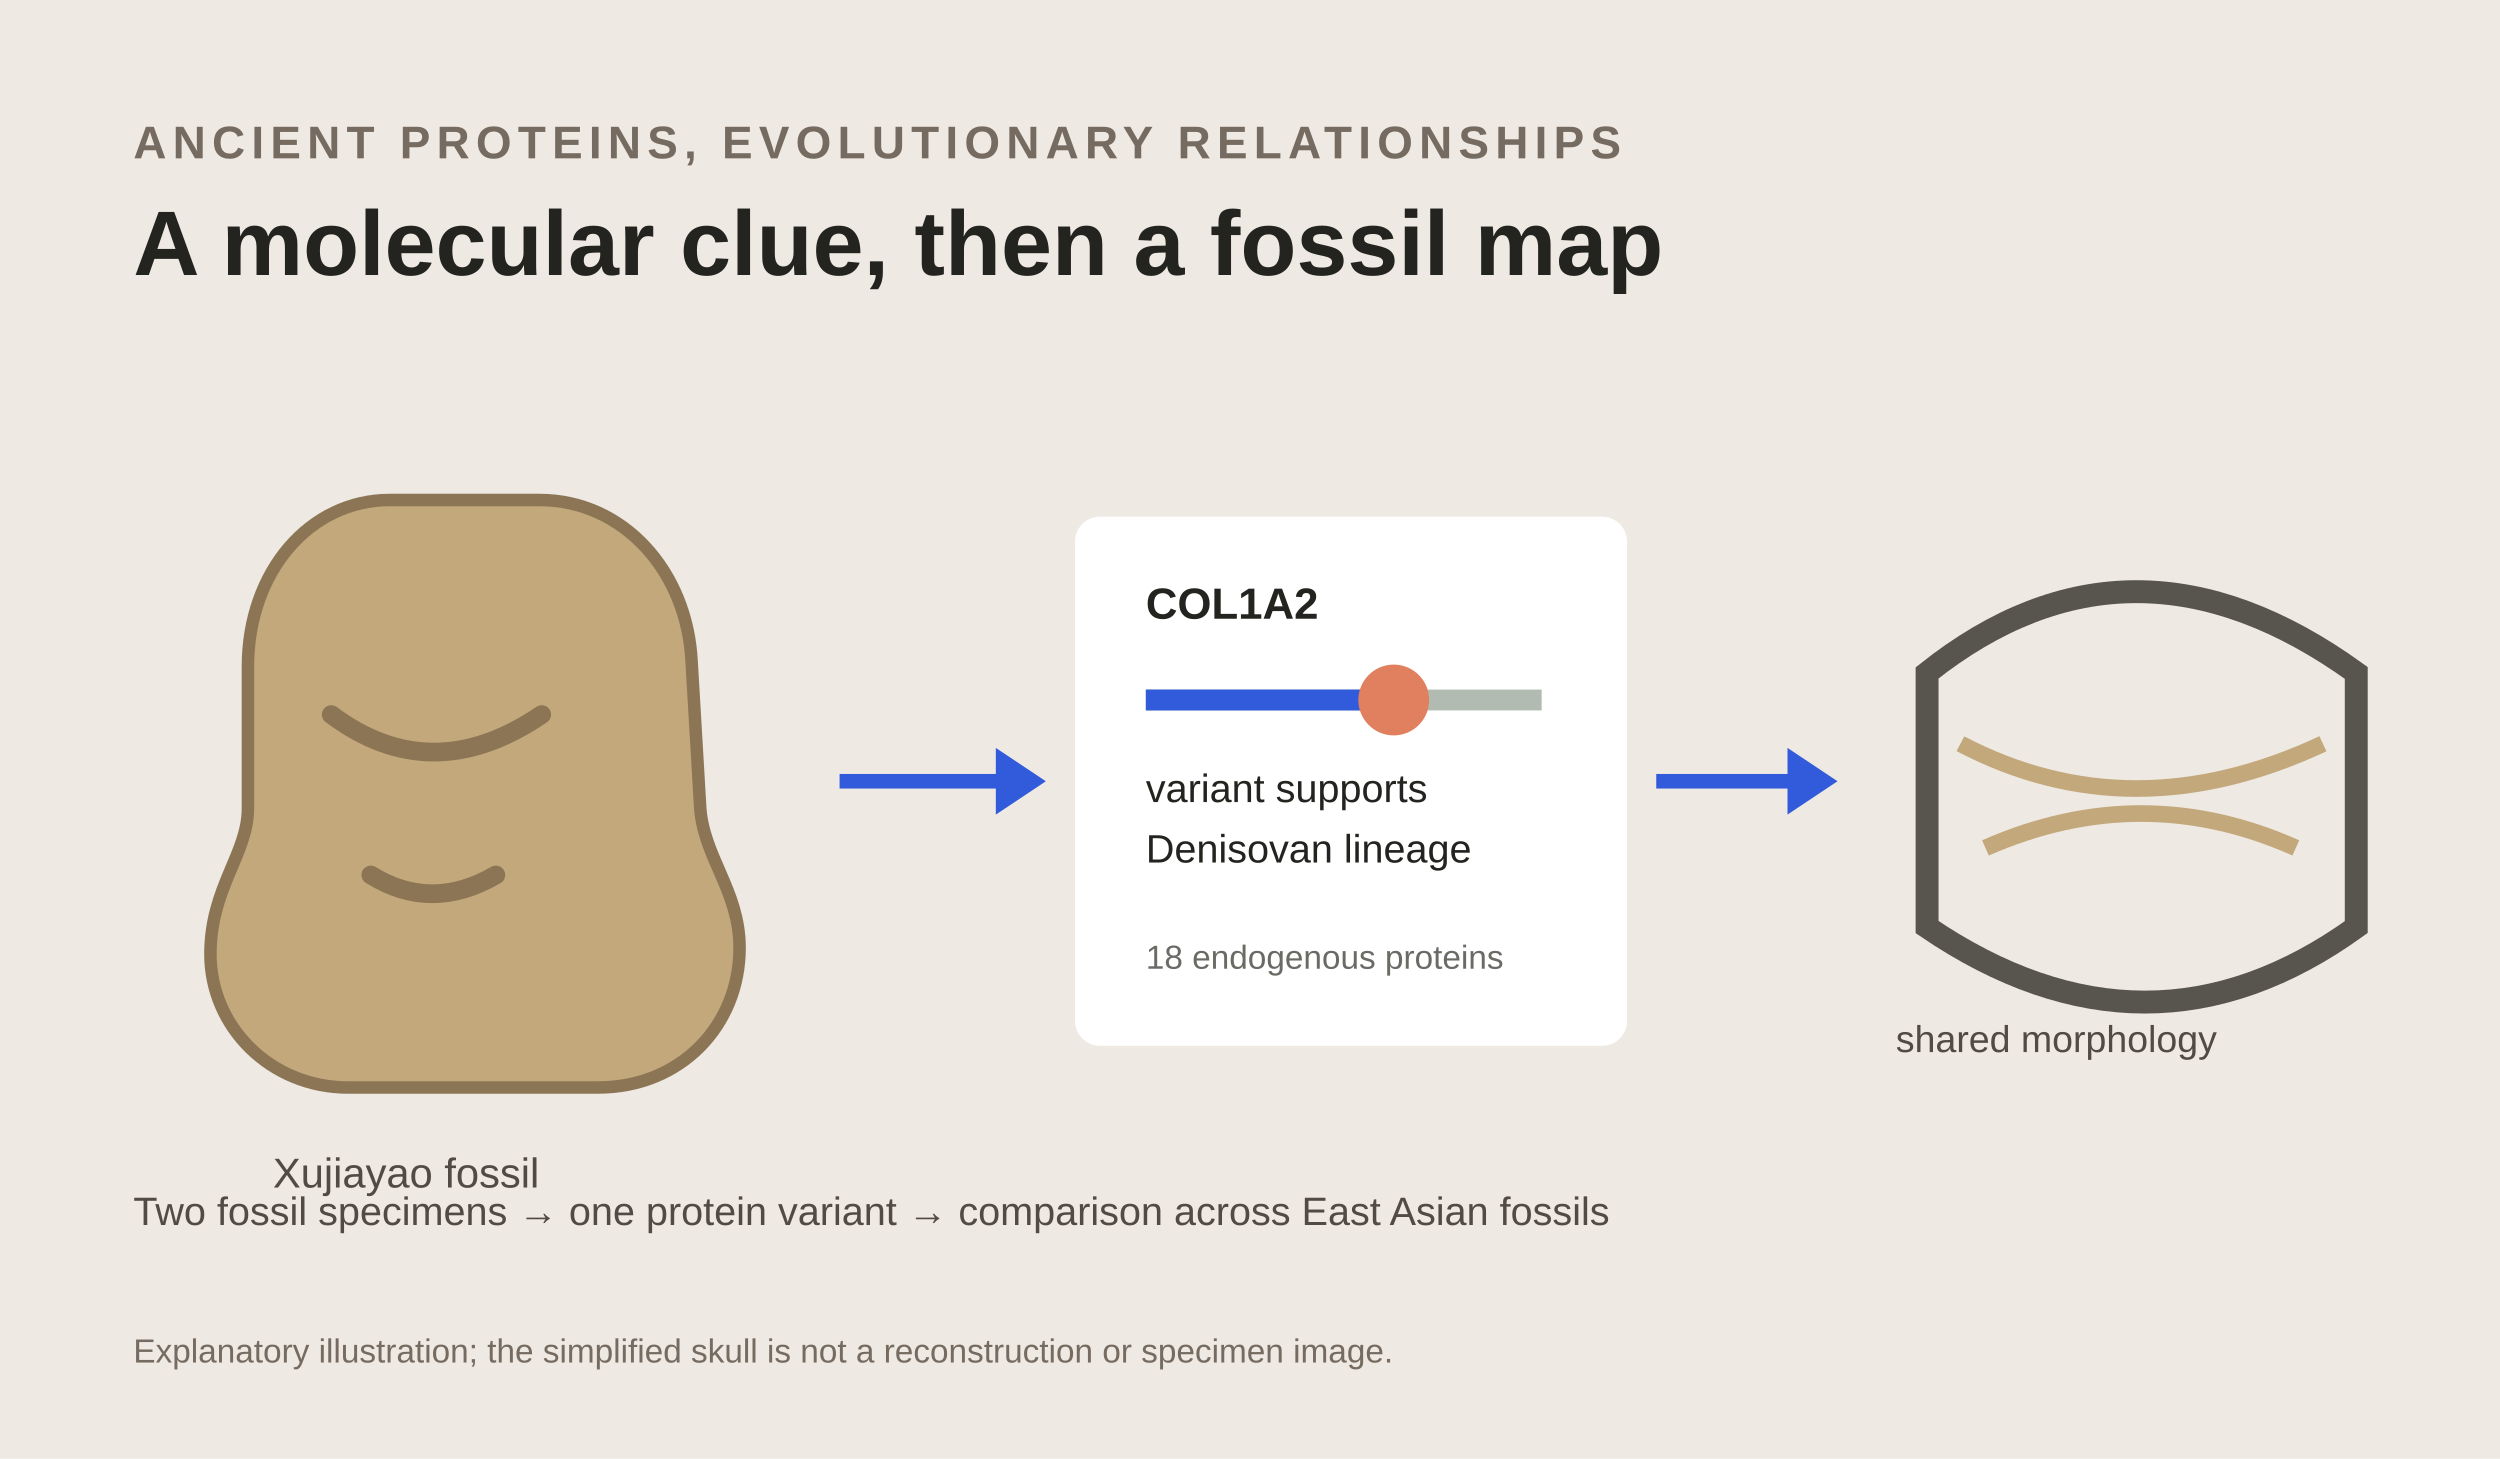
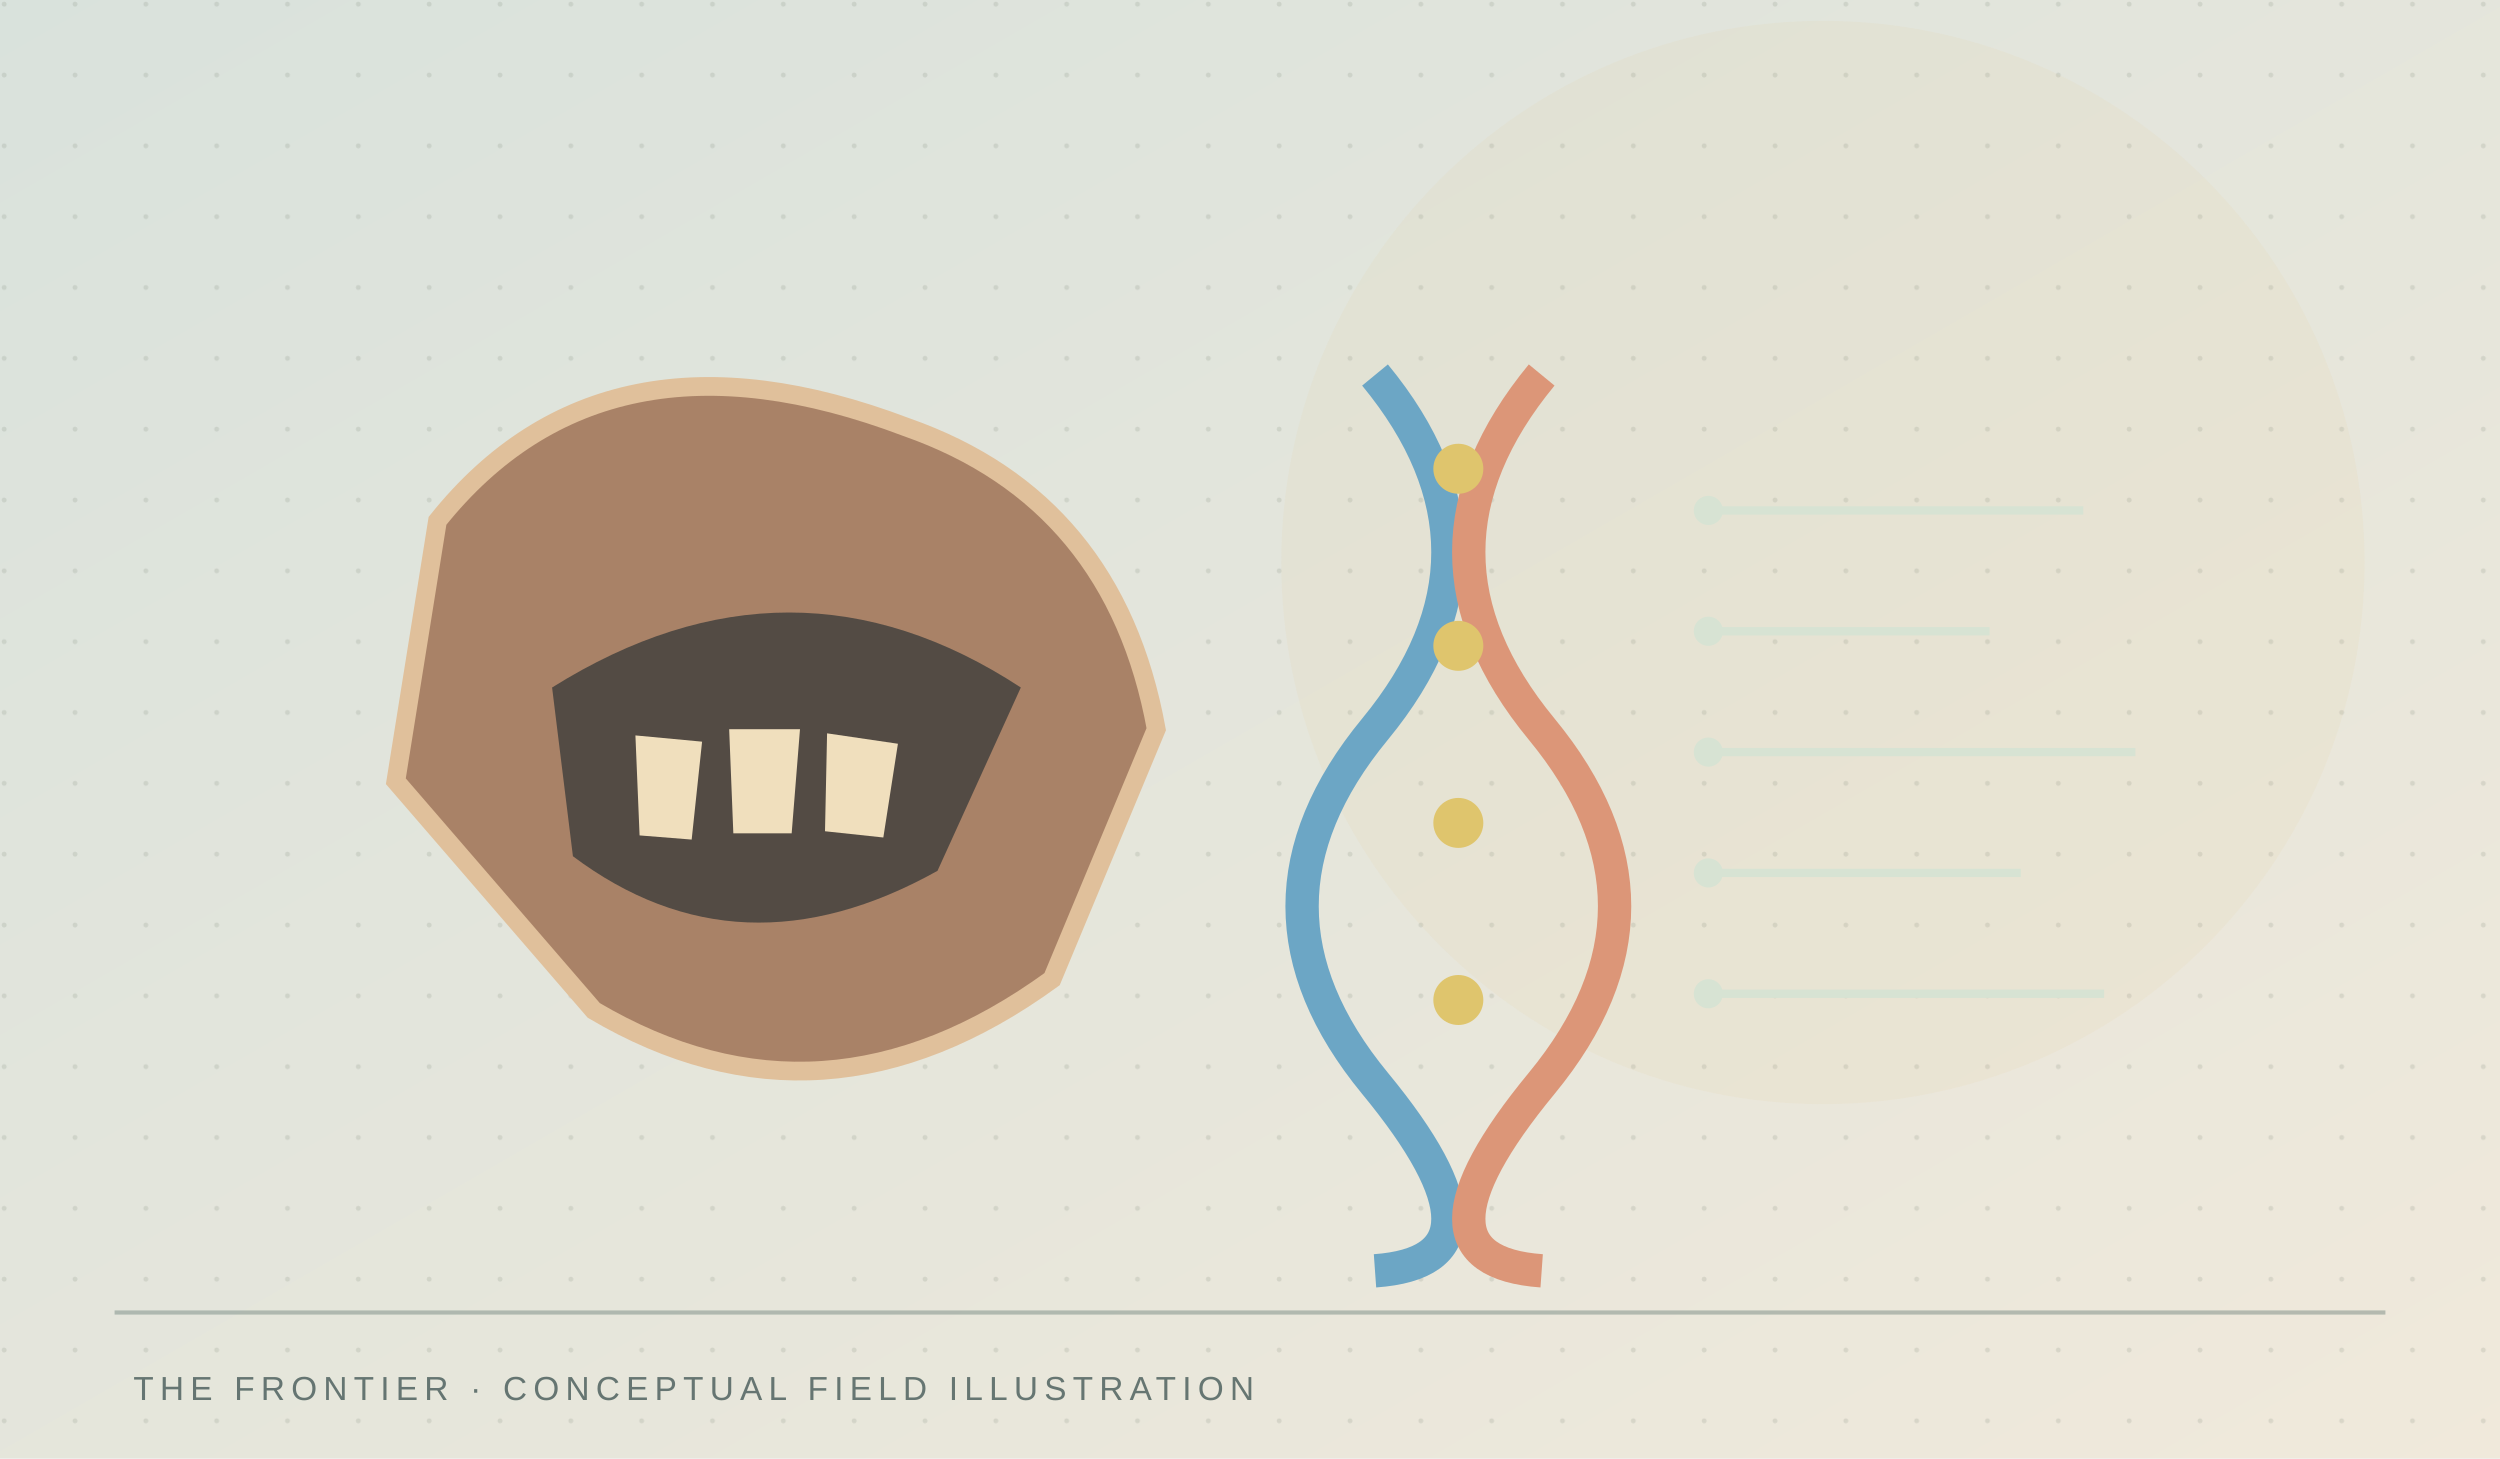
- <svg xmlns="http://www.w3.org/2000/svg" viewBox="0 0 1200 700" role="img" aria-labelledby="t d">
-   <rect width="1200" height="700" fill="#eee9e2" />
-   <text x="64" y="76" font-family="Arial,sans-serif" font-size="22" font-weight="700" fill="#756b61" letter-spacing="3">ANCIENT PROTEINS, EVOLUTIONARY RELATIONSHIPS</text>
-   <text x="64" y="132" font-family="Arial,sans-serif" font-size="44" font-weight="700" fill="#23241f">A molecular clue, then a fossil map</text>
-   <g transform="translate(95 220)">
-     <path d="M92 20c-38 0-68 34-68 80v68c0 22-18 38-18 70 0 35 29 64 66 64h120c40 0 68-30 68-67 0-28-18-44-19-69l-4-68c-2-44-33-78-73-78z" fill="#c3a87b" stroke="#8b7555" stroke-width="6" />
-     <path d="M64 123q48 36 101 0m-82 77q29 18 60 0" fill="none" stroke="#8b7555" stroke-width="9" stroke-linecap="round" />
-     <text x="36" y="350" font-family="Arial,sans-serif" font-size="20" fill="#514b43">Xujiayao fossil</text>
+ <svg xmlns="http://www.w3.org/2000/svg" width="1200" height="700" viewBox="0 0 1200 700" role="img" aria-labelledby="title desc">
+   <defs>
+     <linearGradient id="bg" x1="0" y1="0" x2="1" y2="1">
+       <stop stop-color="#d9e2dc" />
+       <stop offset="1" stop-color="#f0e9db" />
+     </linearGradient>
+     <pattern id="grain" width="34" height="34" patternUnits="userSpaceOnUse">
+       <circle cx="2" cy="2" r="1.2" fill="#7b8676" opacity=".18" />
+     </pattern>
+   </defs>
+   <rect width="1200" height="700" fill="url(#bg)" />
+   <rect width="1200" height="700" fill="url(#grain)" />
+   <circle cx="875" cy="270" r="260" fill="#e1b766" opacity=".07" />
+   <path d="M210 250q80-100 225-45 100 35 120 145l-50 120q-110 80-220 15l-95-110Z" fill="#a98267" stroke="#e0c09b" stroke-width="9" />
+   <path d="M265 330q115-72 225 0l-40 88q-95 53-175-7Z" fill="#534b44" />
+   <g fill="#f0dfbd">
+     <path d="M305 353l32 3-5 47-25-2Z" />
+     <path d="M350 350l34 0-4 50-28 0Z" />
+     <path d="M397 352l34 5-7 45-28-3Z" />
  </g>
-   <path d="M403 375h90" stroke="#315bdb" stroke-width="7" />
-   <path d="m478 359 24 16-24 16" fill="#315bdb" />
-   <rect x="516" y="248" width="265" height="254" rx="12" fill="#fff" />
-   <text x="550" y="297" font-family="Arial,sans-serif" font-size="21" font-weight="700" fill="#23241f">COL1A2</text>
-   <path d="M550 336h190" stroke="#b1bbb1" stroke-width="10" />
-   <path d="M550 336h119" stroke="#315bdb" stroke-width="10" />
-   <circle cx="669" cy="336" r="17" fill="#e1805e" />
-   <text x="550" y="385" font-family="Arial,sans-serif" font-size="19" fill="#23241f">variant supports</text>
-   <text x="550" y="414" font-family="Arial,sans-serif" font-size="19" fill="#23241f">Denisovan lineage</text>
-   <text x="550" y="465" font-family="Arial,sans-serif" font-size="16" fill="#6a6b65">18 endogenous proteins</text>
-   <path d="M795 375h78" stroke="#315bdb" stroke-width="7" />
-   <path d="m858 359 24 16-24 16" fill="#315bdb" />
-   <g transform="translate(925 253)" fill="none" stroke="#58554f" stroke-width="11">
-     <path d="M0 70q98-78 206 0v122q-100 72-206 0z" />
-     <path d="M16 104q82 43 174 0M28 154q75-33 149 0" stroke="#c3a87b" stroke-width="8" />
+   <path d="M660 180q70 85 0 170t0 170 0 90" fill="none" stroke="#6ca6c5" stroke-width="16" />
+   <path d="M740 180q-70 85 0 170t0 170-0 90" fill="none" stroke="#dc9678" stroke-width="16" />
+   <g fill="#dfc56d">
+     <circle cx="700" cy="225" r="12" />
+     <circle cx="700" cy="310" r="12" />
+     <circle cx="700" cy="395" r="12" />
+     <circle cx="700" cy="480" r="12" />
  </g>
-   <text x="910" y="505" font-family="Arial,sans-serif" font-size="18" fill="#514b43">shared morphology</text>
-   <text x="64" y="588" font-family="Arial,sans-serif" font-size="19" fill="#514b43">Two fossil specimens → one protein variant → comparison across East Asian fossils</text>
-   <text x="64" y="654" font-family="Arial,sans-serif" font-size="16" fill="#756b61">Explanatory illustration; the simplified skull is not a reconstruction or specimen image.</text>
+   <g stroke="#d7e3d3" stroke-width="4">
+     <path d="M820 245h180m-180 58h135m-135 58h205m-205 58h150m-150 58h190" />
+   </g>
+   <g fill="#d7e3d3">
+     <circle cx="820" cy="245" r="7" />
+     <circle cx="820" cy="303" r="7" />
+     <circle cx="820" cy="361" r="7" />
+     <circle cx="820" cy="419" r="7" />
+     <circle cx="820" cy="477" r="7" />
+   </g>
+   <path d="M55 630H1145" stroke="#6c817b" stroke-width="2" opacity=".45" />
+   <text x="64" y="672" fill="#495d5a" opacity=".82" font-family="Arial,sans-serif" font-size="16" letter-spacing="3">THE FRONTIER · CONCEPTUAL FIELD ILLUSTRATION</text>
</svg>
